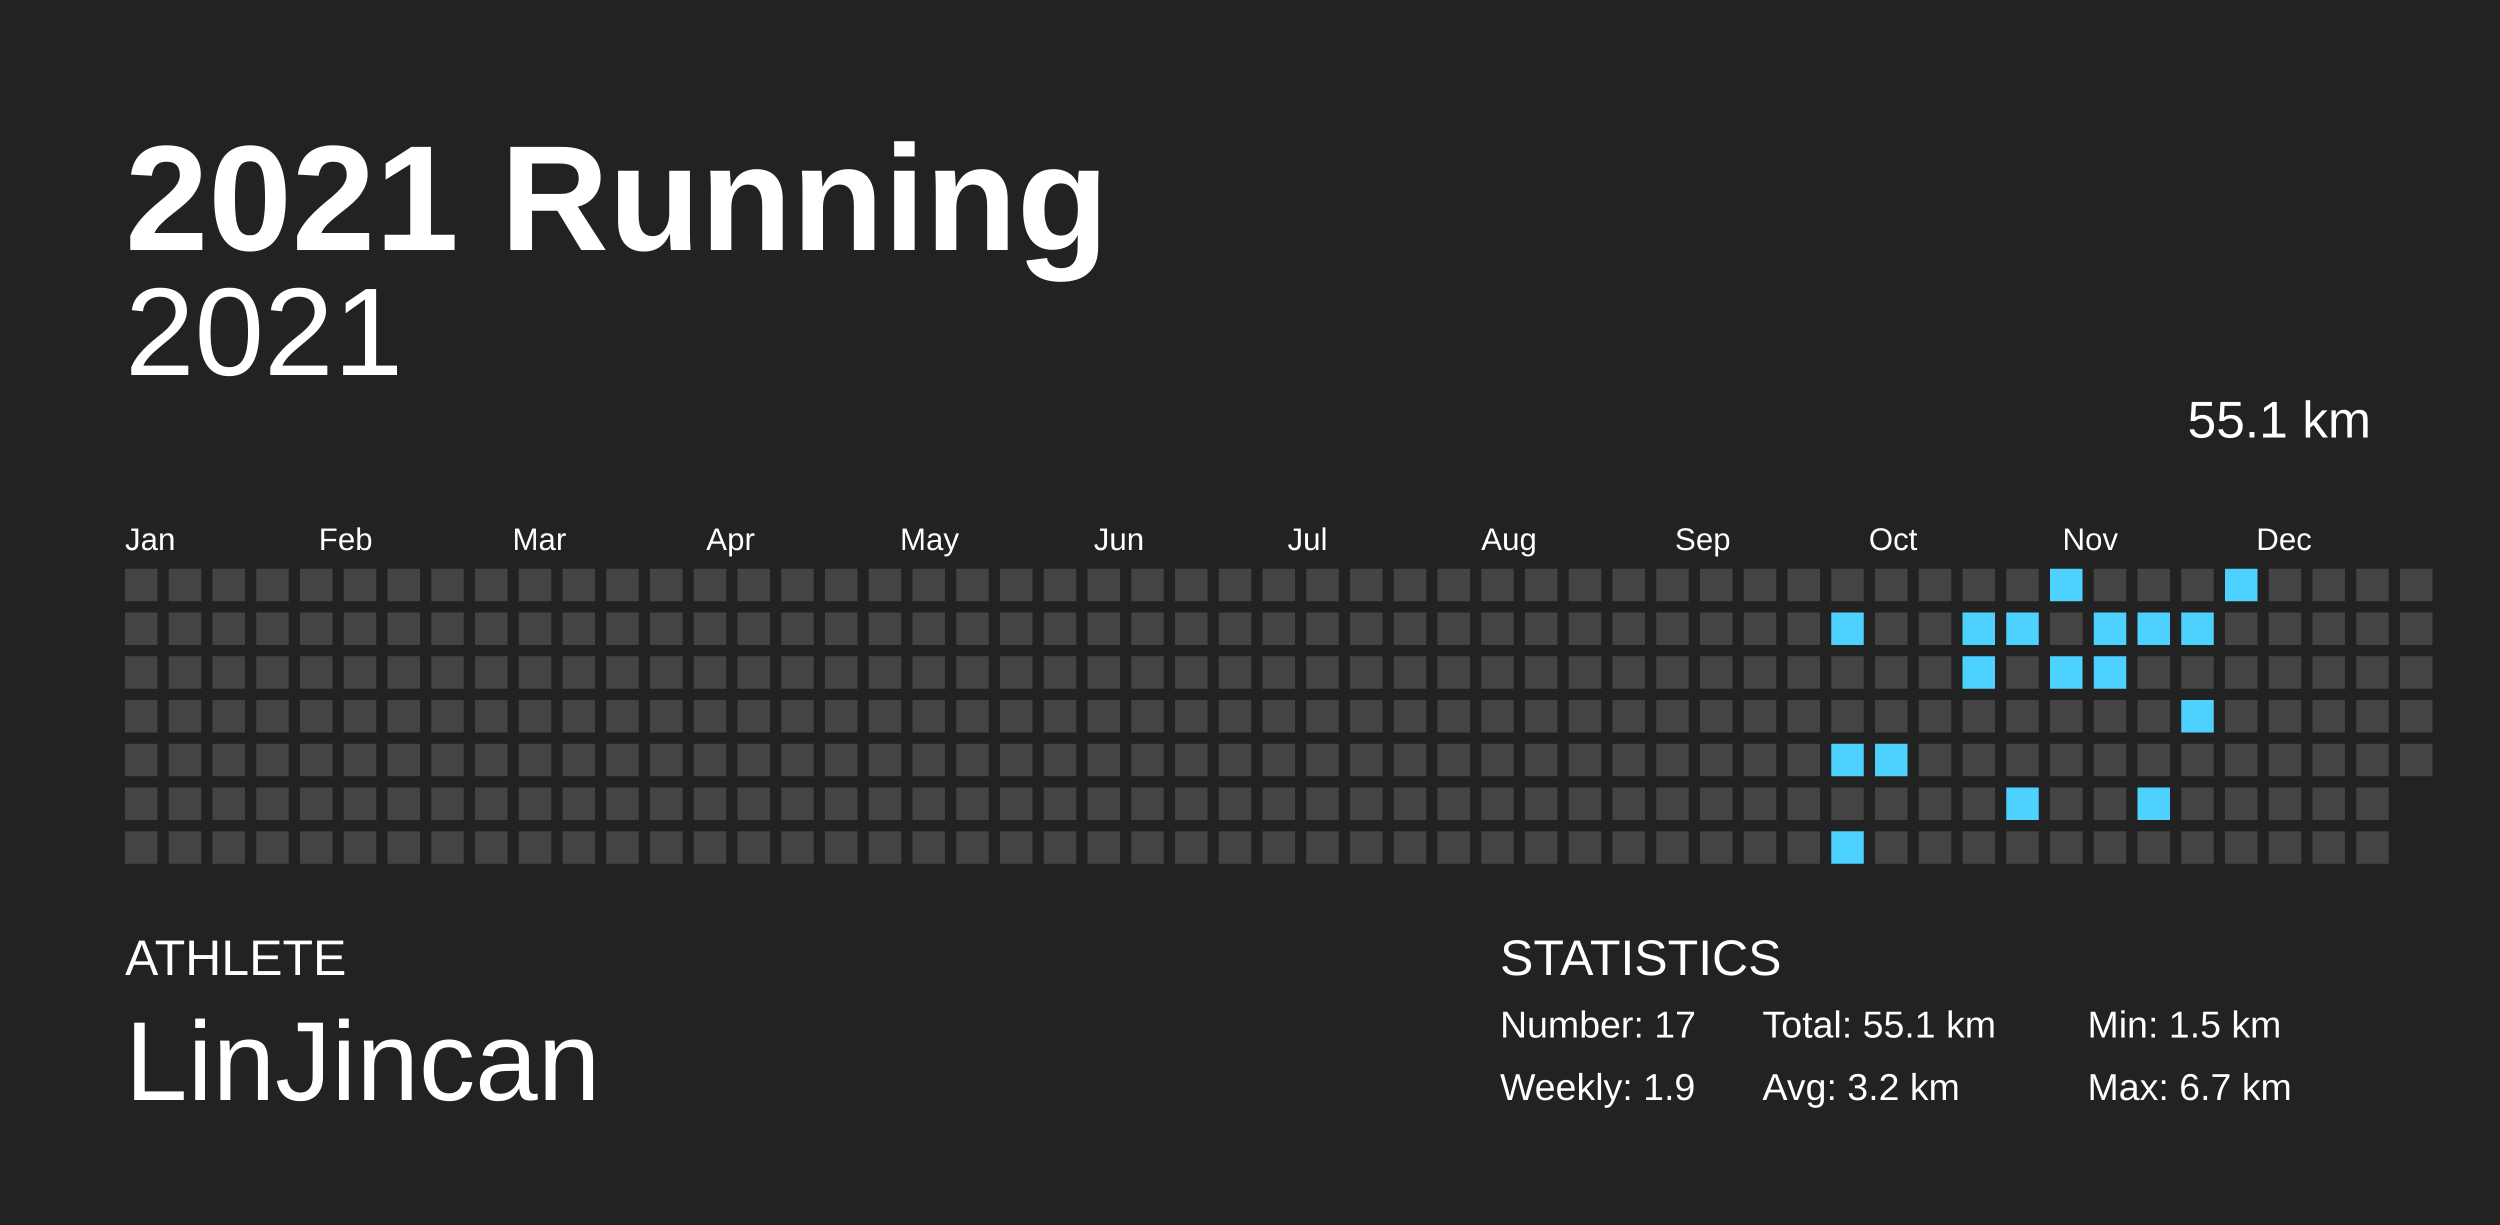
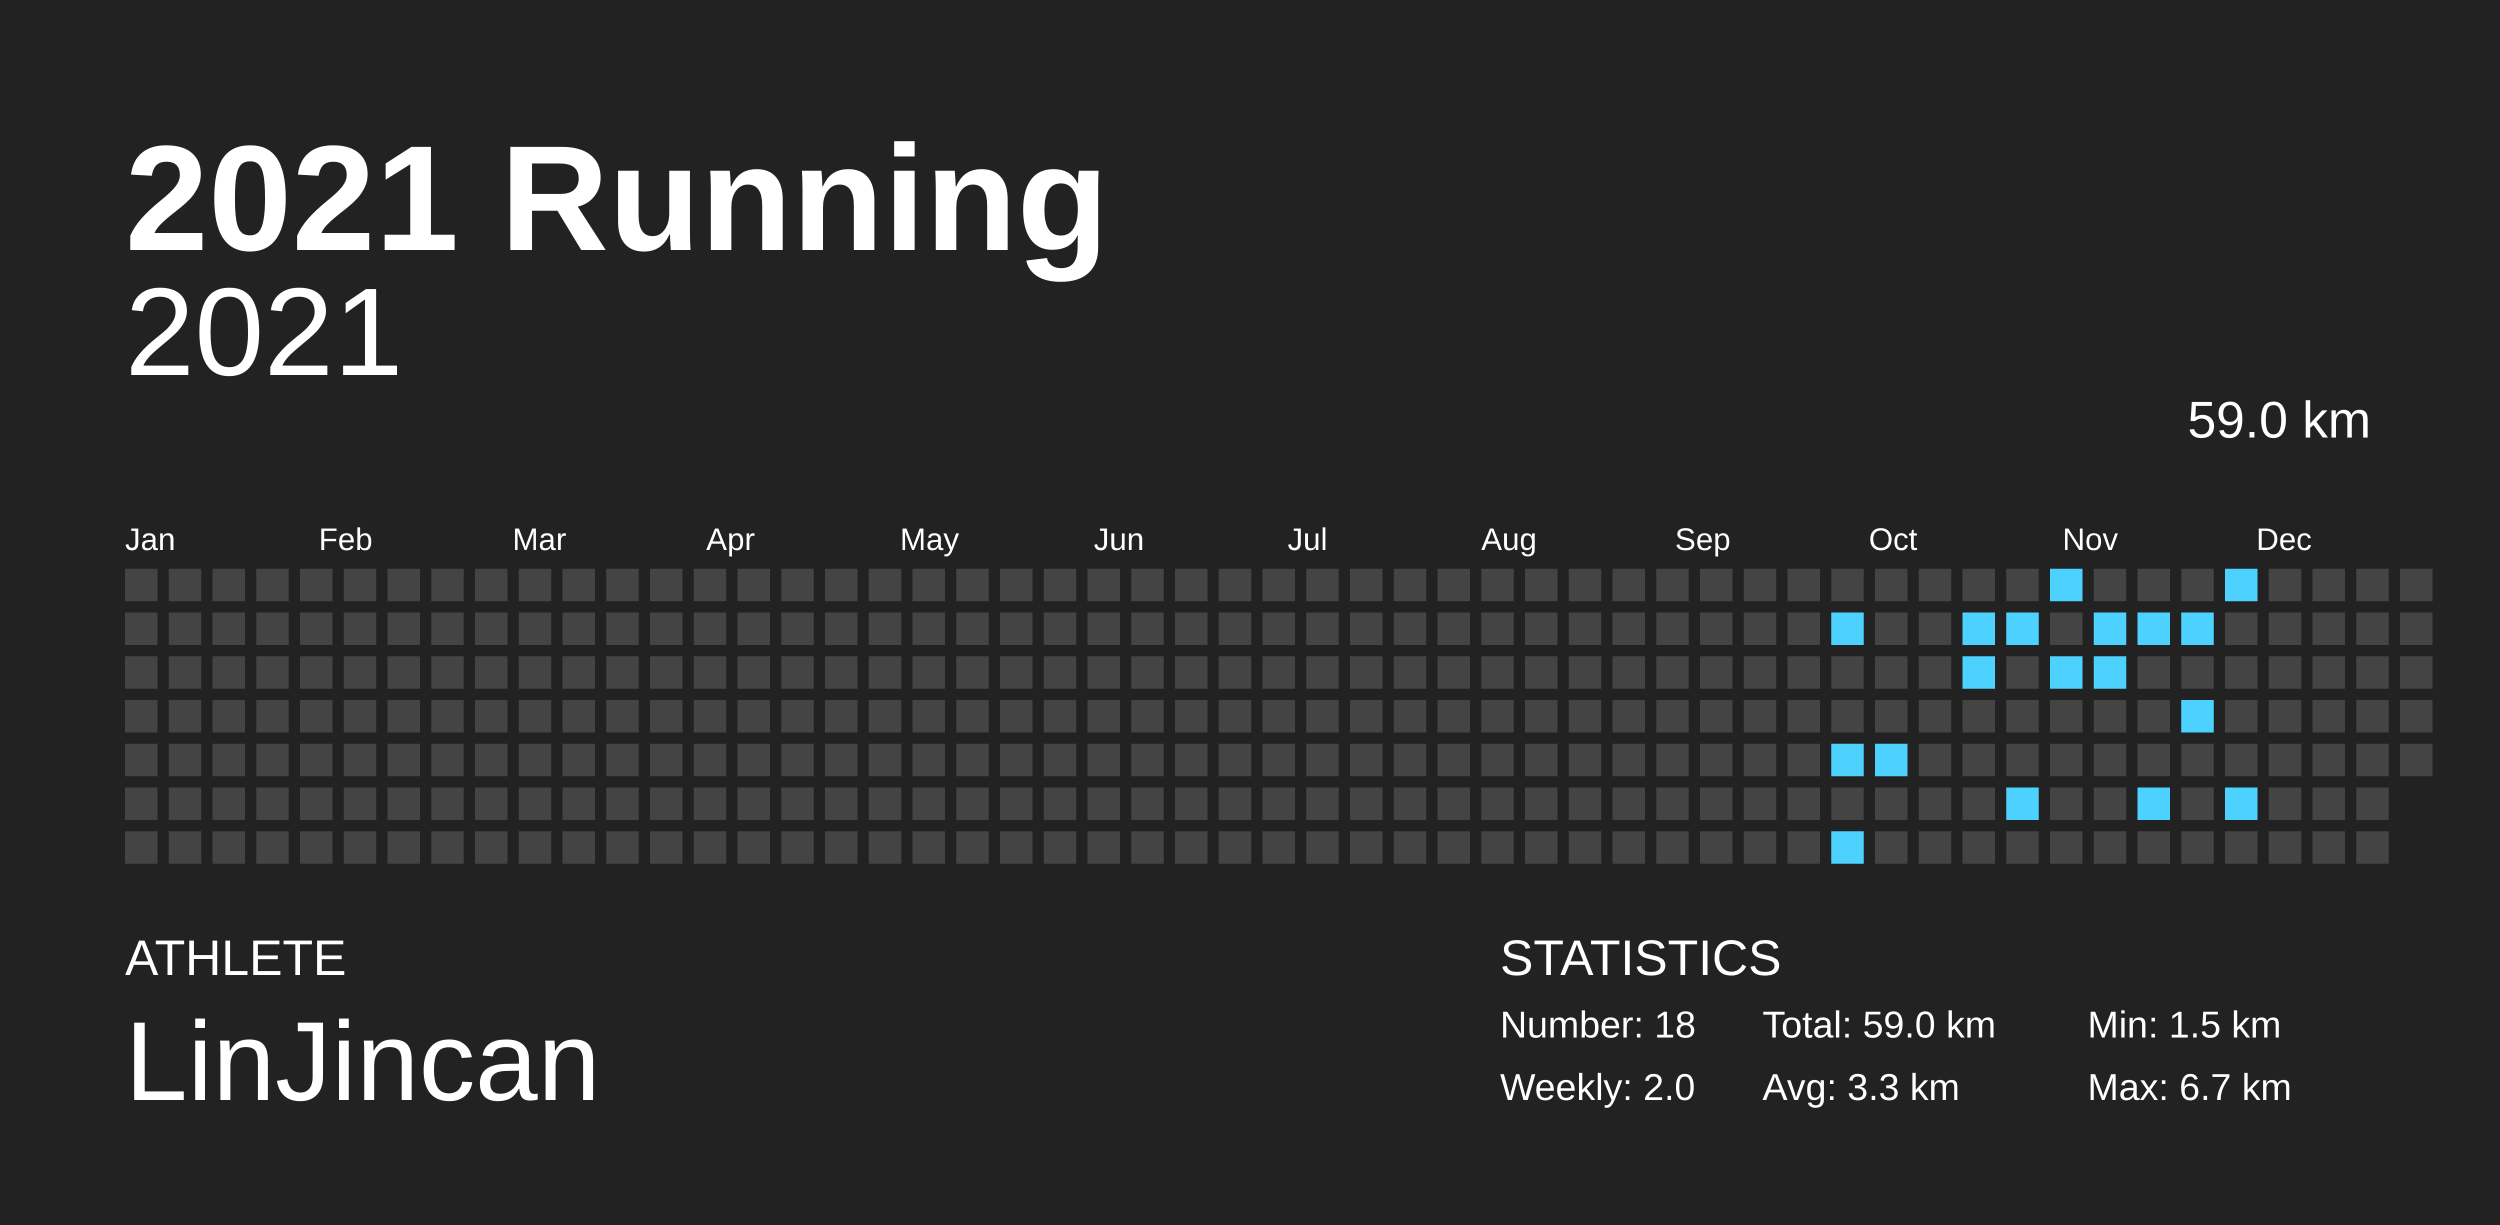
<svg xmlns="http://www.w3.org/2000/svg" baseProfile="full" height="98mm" version="1.1" viewBox="0,0,200,98" width="200mm">
  <defs />
  <rect fill="#222222" height="98" width="200" x="0" y="0" />
  <text fill="#FFFFFF" style="font-size:12px; font-family:Arial; font-weight:bold;" x="10" y="20">2021 Running</text>
  <text fill="#FFFFFF" style="font-size:4px; font-family:Arial" x="10" y="78">ATHLETE</text>
  <text fill="#FFFFFF" style="font-size:9px; font-family:Arial" x="10" y="88">LinJincan</text>
  <text fill="#FFFFFF" style="font-size:4px; font-family:Arial" x="120" y="78">STATISTICS</text>
-   <text fill="#FFFFFF" style="font-size:3px; font-family:Arial" x="120" y="83">Number: 17</text>
-   <text fill="#FFFFFF" style="font-size:3px; font-family:Arial" x="120" y="88">Weekly: 1.9</text>
-   <text fill="#FFFFFF" style="font-size:3px; font-family:Arial" x="141" y="83">Total: 55.1 km</text>
-   <text fill="#FFFFFF" style="font-size:3px; font-family:Arial" x="141" y="88">Avg: 3.2 km</text>
+   <text fill="#FFFFFF" style="font-size:3px; font-family:Arial" x="120" y="83">Number: 18</text>
+   <text fill="#FFFFFF" style="font-size:3px; font-family:Arial" x="120" y="88">Weekly: 2.0</text>
+   <text fill="#FFFFFF" style="font-size:3px; font-family:Arial" x="141" y="83">Total: 59.0 km</text>
+   <text fill="#FFFFFF" style="font-size:3px; font-family:Arial" x="141" y="88">Avg: 3.3 km</text>
  <text fill="#FFFFFF" style="font-size:3px; font-family:Arial" x="167" y="83">Min: 1.5 km</text>
  <text fill="#FFFFFF" style="font-size:3px; font-family:Arial" x="167" y="88">Max: 6.7 km</text>
  <text alignment-baseline="hanging" fill="#FFFFFF" style="font-size:10.0px; font-family:Arial;" x="10" y="30">2021</text>
-   <text alignment-baseline="hanging" fill="#FFFFFF" style="font-size:4.125px; font-family:Arial;" x="175" y="35">55.1 km</text>
+   <text alignment-baseline="hanging" fill="#FFFFFF" style="font-size:4.125px; font-family:Arial;" x="175" y="35">59.0 km</text>
  <text fill="#FFFFFF" style="font-size:2.5px; font-family:Arial" x="10.0" y="44">Jan</text>
  <text fill="#FFFFFF" style="font-size:2.5px; font-family:Arial" x="25.5" y="44">Feb</text>
  <text fill="#FFFFFF" style="font-size:2.5px; font-family:Arial" x="41.0" y="44">Mar</text>
  <text fill="#FFFFFF" style="font-size:2.5px; font-family:Arial" x="56.5" y="44">Apr</text>
  <text fill="#FFFFFF" style="font-size:2.5px; font-family:Arial" x="72.0" y="44">May</text>
  <text fill="#FFFFFF" style="font-size:2.5px; font-family:Arial" x="87.5" y="44">Jun</text>
  <text fill="#FFFFFF" style="font-size:2.5px; font-family:Arial" x="103.0" y="44">Jul</text>
  <text fill="#FFFFFF" style="font-size:2.5px; font-family:Arial" x="118.5" y="44">Aug</text>
  <text fill="#FFFFFF" style="font-size:2.5px; font-family:Arial" x="134.0" y="44">Sep</text>
  <text fill="#FFFFFF" style="font-size:2.5px; font-family:Arial" x="149.5" y="44">Oct</text>
  <text fill="#FFFFFF" style="font-size:2.5px; font-family:Arial" x="165.0" y="44">Nov</text>
  <text fill="#FFFFFF" style="font-size:2.5px; font-family:Arial" x="180.5" y="44">Dec</text>
  <rect fill="#444444" height="2.6" width="2.6" x="10.0" y="45.5" />
  <rect fill="#444444" height="2.6" width="2.6" x="10.0" y="49.0" />
  <rect fill="#444444" height="2.6" width="2.6" x="10.0" y="52.5" />
  <rect fill="#444444" height="2.6" width="2.6" x="10.0" y="56.0" />
  <rect fill="#444444" height="2.6" width="2.6" x="10.0" y="59.5" />
  <rect fill="#444444" height="2.6" width="2.6" x="10.0" y="63.0" />
  <rect fill="#444444" height="2.6" width="2.6" x="10.0" y="66.5" />
  <rect fill="#444444" height="2.6" width="2.6" x="13.5" y="45.5" />
  <rect fill="#444444" height="2.6" width="2.6" x="13.5" y="49.0" />
  <rect fill="#444444" height="2.6" width="2.6" x="13.5" y="52.5" />
  <rect fill="#444444" height="2.6" width="2.6" x="13.5" y="56.0" />
  <rect fill="#444444" height="2.6" width="2.6" x="13.5" y="59.5" />
  <rect fill="#444444" height="2.6" width="2.6" x="13.5" y="63.0" />
  <rect fill="#444444" height="2.6" width="2.6" x="13.5" y="66.5" />
  <rect fill="#444444" height="2.6" width="2.6" x="17.0" y="45.5" />
  <rect fill="#444444" height="2.6" width="2.6" x="17.0" y="49.0" />
  <rect fill="#444444" height="2.6" width="2.6" x="17.0" y="52.5" />
  <rect fill="#444444" height="2.6" width="2.6" x="17.0" y="56.0" />
  <rect fill="#444444" height="2.6" width="2.6" x="17.0" y="59.5" />
  <rect fill="#444444" height="2.6" width="2.6" x="17.0" y="63.0" />
  <rect fill="#444444" height="2.6" width="2.6" x="17.0" y="66.5" />
  <rect fill="#444444" height="2.6" width="2.6" x="20.5" y="45.5" />
  <rect fill="#444444" height="2.6" width="2.6" x="20.5" y="49.0" />
  <rect fill="#444444" height="2.6" width="2.6" x="20.5" y="52.5" />
  <rect fill="#444444" height="2.6" width="2.6" x="20.5" y="56.0" />
  <rect fill="#444444" height="2.6" width="2.6" x="20.5" y="59.5" />
  <rect fill="#444444" height="2.6" width="2.6" x="20.5" y="63.0" />
  <rect fill="#444444" height="2.6" width="2.6" x="20.5" y="66.5" />
  <rect fill="#444444" height="2.6" width="2.6" x="24.0" y="45.5" />
  <rect fill="#444444" height="2.6" width="2.6" x="24.0" y="49.0" />
  <rect fill="#444444" height="2.6" width="2.6" x="24.0" y="52.5" />
  <rect fill="#444444" height="2.6" width="2.6" x="24.0" y="56.0" />
  <rect fill="#444444" height="2.6" width="2.6" x="24.0" y="59.5" />
  <rect fill="#444444" height="2.6" width="2.6" x="24.0" y="63.0" />
  <rect fill="#444444" height="2.6" width="2.6" x="24.0" y="66.5" />
  <rect fill="#444444" height="2.6" width="2.6" x="27.5" y="45.5" />
  <rect fill="#444444" height="2.6" width="2.6" x="27.5" y="49.0" />
  <rect fill="#444444" height="2.6" width="2.6" x="27.5" y="52.5" />
  <rect fill="#444444" height="2.6" width="2.6" x="27.5" y="56.0" />
  <rect fill="#444444" height="2.6" width="2.6" x="27.5" y="59.5" />
  <rect fill="#444444" height="2.6" width="2.6" x="27.5" y="63.0" />
  <rect fill="#444444" height="2.6" width="2.6" x="27.5" y="66.5" />
  <rect fill="#444444" height="2.6" width="2.6" x="31.0" y="45.5" />
  <rect fill="#444444" height="2.6" width="2.6" x="31.0" y="49.0" />
  <rect fill="#444444" height="2.6" width="2.6" x="31.0" y="52.5" />
  <rect fill="#444444" height="2.6" width="2.6" x="31.0" y="56.0" />
  <rect fill="#444444" height="2.6" width="2.6" x="31.0" y="59.5" />
  <rect fill="#444444" height="2.6" width="2.6" x="31.0" y="63.0" />
  <rect fill="#444444" height="2.6" width="2.6" x="31.0" y="66.5" />
  <rect fill="#444444" height="2.6" width="2.6" x="34.5" y="45.5" />
  <rect fill="#444444" height="2.6" width="2.6" x="34.5" y="49.0" />
  <rect fill="#444444" height="2.6" width="2.6" x="34.5" y="52.5" />
  <rect fill="#444444" height="2.6" width="2.6" x="34.5" y="56.0" />
  <rect fill="#444444" height="2.6" width="2.6" x="34.5" y="59.5" />
  <rect fill="#444444" height="2.6" width="2.6" x="34.5" y="63.0" />
  <rect fill="#444444" height="2.6" width="2.6" x="34.5" y="66.5" />
  <rect fill="#444444" height="2.6" width="2.6" x="38.0" y="45.5" />
  <rect fill="#444444" height="2.6" width="2.6" x="38.0" y="49.0" />
  <rect fill="#444444" height="2.6" width="2.6" x="38.0" y="52.5" />
  <rect fill="#444444" height="2.6" width="2.6" x="38.0" y="56.0" />
  <rect fill="#444444" height="2.6" width="2.6" x="38.0" y="59.5" />
  <rect fill="#444444" height="2.6" width="2.6" x="38.0" y="63.0" />
  <rect fill="#444444" height="2.6" width="2.6" x="38.0" y="66.5" />
  <rect fill="#444444" height="2.6" width="2.6" x="41.5" y="45.5" />
  <rect fill="#444444" height="2.6" width="2.6" x="41.5" y="49.0" />
  <rect fill="#444444" height="2.6" width="2.6" x="41.5" y="52.5" />
  <rect fill="#444444" height="2.6" width="2.6" x="41.5" y="56.0" />
  <rect fill="#444444" height="2.6" width="2.6" x="41.5" y="59.5" />
  <rect fill="#444444" height="2.6" width="2.6" x="41.5" y="63.0" />
  <rect fill="#444444" height="2.6" width="2.6" x="41.5" y="66.5" />
  <rect fill="#444444" height="2.6" width="2.6" x="45.0" y="45.5" />
  <rect fill="#444444" height="2.6" width="2.6" x="45.0" y="49.0" />
  <rect fill="#444444" height="2.6" width="2.6" x="45.0" y="52.5" />
  <rect fill="#444444" height="2.6" width="2.6" x="45.0" y="56.0" />
  <rect fill="#444444" height="2.6" width="2.6" x="45.0" y="59.5" />
  <rect fill="#444444" height="2.6" width="2.6" x="45.0" y="63.0" />
  <rect fill="#444444" height="2.6" width="2.6" x="45.0" y="66.5" />
  <rect fill="#444444" height="2.6" width="2.6" x="48.5" y="45.5" />
  <rect fill="#444444" height="2.6" width="2.6" x="48.5" y="49.0" />
  <rect fill="#444444" height="2.6" width="2.6" x="48.5" y="52.5" />
  <rect fill="#444444" height="2.6" width="2.6" x="48.5" y="56.0" />
  <rect fill="#444444" height="2.6" width="2.6" x="48.5" y="59.5" />
  <rect fill="#444444" height="2.6" width="2.6" x="48.5" y="63.0" />
  <rect fill="#444444" height="2.6" width="2.6" x="48.5" y="66.5" />
  <rect fill="#444444" height="2.6" width="2.6" x="52.0" y="45.5" />
  <rect fill="#444444" height="2.6" width="2.6" x="52.0" y="49.0" />
  <rect fill="#444444" height="2.6" width="2.6" x="52.0" y="52.5" />
  <rect fill="#444444" height="2.6" width="2.6" x="52.0" y="56.0" />
  <rect fill="#444444" height="2.6" width="2.6" x="52.0" y="59.5" />
  <rect fill="#444444" height="2.6" width="2.6" x="52.0" y="63.0" />
  <rect fill="#444444" height="2.6" width="2.6" x="52.0" y="66.5" />
  <rect fill="#444444" height="2.6" width="2.6" x="55.5" y="45.5" />
  <rect fill="#444444" height="2.6" width="2.6" x="55.5" y="49.0" />
  <rect fill="#444444" height="2.6" width="2.6" x="55.5" y="52.5" />
  <rect fill="#444444" height="2.6" width="2.6" x="55.5" y="56.0" />
  <rect fill="#444444" height="2.6" width="2.6" x="55.5" y="59.5" />
  <rect fill="#444444" height="2.6" width="2.6" x="55.5" y="63.0" />
  <rect fill="#444444" height="2.6" width="2.6" x="55.5" y="66.5" />
  <rect fill="#444444" height="2.6" width="2.6" x="59.0" y="45.5" />
  <rect fill="#444444" height="2.6" width="2.6" x="59.0" y="49.0" />
  <rect fill="#444444" height="2.6" width="2.6" x="59.0" y="52.5" />
  <rect fill="#444444" height="2.6" width="2.6" x="59.0" y="56.0" />
  <rect fill="#444444" height="2.6" width="2.6" x="59.0" y="59.5" />
  <rect fill="#444444" height="2.6" width="2.6" x="59.0" y="63.0" />
  <rect fill="#444444" height="2.6" width="2.6" x="59.0" y="66.5" />
  <rect fill="#444444" height="2.6" width="2.6" x="62.5" y="45.5" />
  <rect fill="#444444" height="2.6" width="2.6" x="62.5" y="49.0" />
  <rect fill="#444444" height="2.6" width="2.6" x="62.5" y="52.5" />
  <rect fill="#444444" height="2.6" width="2.6" x="62.5" y="56.0" />
  <rect fill="#444444" height="2.6" width="2.6" x="62.5" y="59.5" />
  <rect fill="#444444" height="2.6" width="2.6" x="62.5" y="63.0" />
  <rect fill="#444444" height="2.6" width="2.6" x="62.5" y="66.5" />
  <rect fill="#444444" height="2.6" width="2.6" x="66.0" y="45.5" />
  <rect fill="#444444" height="2.6" width="2.6" x="66.0" y="49.0" />
  <rect fill="#444444" height="2.6" width="2.6" x="66.0" y="52.5" />
  <rect fill="#444444" height="2.6" width="2.6" x="66.0" y="56.0" />
  <rect fill="#444444" height="2.6" width="2.6" x="66.0" y="59.5" />
  <rect fill="#444444" height="2.6" width="2.6" x="66.0" y="63.0" />
  <rect fill="#444444" height="2.6" width="2.6" x="66.0" y="66.5" />
  <rect fill="#444444" height="2.6" width="2.6" x="69.5" y="45.5" />
  <rect fill="#444444" height="2.6" width="2.6" x="69.5" y="49.0" />
  <rect fill="#444444" height="2.6" width="2.6" x="69.5" y="52.5" />
  <rect fill="#444444" height="2.6" width="2.6" x="69.5" y="56.0" />
  <rect fill="#444444" height="2.6" width="2.6" x="69.5" y="59.5" />
  <rect fill="#444444" height="2.6" width="2.6" x="69.5" y="63.0" />
  <rect fill="#444444" height="2.6" width="2.6" x="69.5" y="66.5" />
  <rect fill="#444444" height="2.6" width="2.6" x="73.0" y="45.5" />
  <rect fill="#444444" height="2.6" width="2.6" x="73.0" y="49.0" />
  <rect fill="#444444" height="2.6" width="2.6" x="73.0" y="52.5" />
  <rect fill="#444444" height="2.6" width="2.6" x="73.0" y="56.0" />
  <rect fill="#444444" height="2.6" width="2.6" x="73.0" y="59.5" />
  <rect fill="#444444" height="2.6" width="2.6" x="73.0" y="63.0" />
  <rect fill="#444444" height="2.6" width="2.6" x="73.0" y="66.5" />
  <rect fill="#444444" height="2.6" width="2.6" x="76.5" y="45.5" />
  <rect fill="#444444" height="2.6" width="2.6" x="76.5" y="49.0" />
  <rect fill="#444444" height="2.6" width="2.6" x="76.5" y="52.5" />
  <rect fill="#444444" height="2.6" width="2.6" x="76.5" y="56.0" />
  <rect fill="#444444" height="2.6" width="2.6" x="76.5" y="59.5" />
  <rect fill="#444444" height="2.6" width="2.6" x="76.5" y="63.0" />
  <rect fill="#444444" height="2.6" width="2.6" x="76.5" y="66.5" />
  <rect fill="#444444" height="2.6" width="2.6" x="80.0" y="45.5" />
  <rect fill="#444444" height="2.6" width="2.6" x="80.0" y="49.0" />
  <rect fill="#444444" height="2.6" width="2.6" x="80.0" y="52.5" />
  <rect fill="#444444" height="2.6" width="2.6" x="80.0" y="56.0" />
  <rect fill="#444444" height="2.6" width="2.6" x="80.0" y="59.5" />
  <rect fill="#444444" height="2.6" width="2.6" x="80.0" y="63.0" />
  <rect fill="#444444" height="2.6" width="2.6" x="80.0" y="66.5" />
  <rect fill="#444444" height="2.6" width="2.6" x="83.5" y="45.5" />
  <rect fill="#444444" height="2.6" width="2.6" x="83.5" y="49.0" />
  <rect fill="#444444" height="2.6" width="2.6" x="83.5" y="52.5" />
  <rect fill="#444444" height="2.6" width="2.6" x="83.5" y="56.0" />
  <rect fill="#444444" height="2.6" width="2.6" x="83.5" y="59.5" />
  <rect fill="#444444" height="2.6" width="2.6" x="83.5" y="63.0" />
  <rect fill="#444444" height="2.6" width="2.6" x="83.5" y="66.5" />
  <rect fill="#444444" height="2.6" width="2.6" x="87.0" y="45.5" />
  <rect fill="#444444" height="2.6" width="2.6" x="87.0" y="49.0" />
  <rect fill="#444444" height="2.6" width="2.6" x="87.0" y="52.5" />
  <rect fill="#444444" height="2.6" width="2.6" x="87.0" y="56.0" />
  <rect fill="#444444" height="2.6" width="2.6" x="87.0" y="59.5" />
  <rect fill="#444444" height="2.6" width="2.6" x="87.0" y="63.0" />
  <rect fill="#444444" height="2.6" width="2.6" x="87.0" y="66.5" />
  <rect fill="#444444" height="2.6" width="2.6" x="90.5" y="45.5" />
  <rect fill="#444444" height="2.6" width="2.6" x="90.5" y="49.0" />
  <rect fill="#444444" height="2.6" width="2.6" x="90.5" y="52.5" />
  <rect fill="#444444" height="2.6" width="2.6" x="90.5" y="56.0" />
  <rect fill="#444444" height="2.6" width="2.6" x="90.5" y="59.5" />
  <rect fill="#444444" height="2.6" width="2.6" x="90.5" y="63.0" />
  <rect fill="#444444" height="2.6" width="2.6" x="90.5" y="66.5" />
  <rect fill="#444444" height="2.6" width="2.6" x="94.0" y="45.5" />
  <rect fill="#444444" height="2.6" width="2.6" x="94.0" y="49.0" />
  <rect fill="#444444" height="2.6" width="2.6" x="94.0" y="52.5" />
  <rect fill="#444444" height="2.6" width="2.6" x="94.0" y="56.0" />
  <rect fill="#444444" height="2.6" width="2.6" x="94.0" y="59.5" />
  <rect fill="#444444" height="2.6" width="2.6" x="94.0" y="63.0" />
  <rect fill="#444444" height="2.6" width="2.6" x="94.0" y="66.5" />
  <rect fill="#444444" height="2.6" width="2.6" x="97.5" y="45.5" />
  <rect fill="#444444" height="2.6" width="2.6" x="97.5" y="49.0" />
  <rect fill="#444444" height="2.6" width="2.6" x="97.5" y="52.5" />
  <rect fill="#444444" height="2.6" width="2.6" x="97.5" y="56.0" />
  <rect fill="#444444" height="2.6" width="2.6" x="97.5" y="59.5" />
  <rect fill="#444444" height="2.6" width="2.6" x="97.5" y="63.0" />
  <rect fill="#444444" height="2.6" width="2.6" x="97.5" y="66.5" />
  <rect fill="#444444" height="2.6" width="2.6" x="101.0" y="45.5" />
  <rect fill="#444444" height="2.6" width="2.6" x="101.0" y="49.0" />
  <rect fill="#444444" height="2.6" width="2.6" x="101.0" y="52.5" />
  <rect fill="#444444" height="2.6" width="2.6" x="101.0" y="56.0" />
  <rect fill="#444444" height="2.6" width="2.6" x="101.0" y="59.5" />
  <rect fill="#444444" height="2.6" width="2.6" x="101.0" y="63.0" />
  <rect fill="#444444" height="2.6" width="2.6" x="101.0" y="66.5" />
  <rect fill="#444444" height="2.6" width="2.6" x="104.5" y="45.5" />
  <rect fill="#444444" height="2.6" width="2.6" x="104.5" y="49.0" />
  <rect fill="#444444" height="2.6" width="2.6" x="104.5" y="52.5" />
  <rect fill="#444444" height="2.6" width="2.6" x="104.5" y="56.0" />
  <rect fill="#444444" height="2.6" width="2.6" x="104.5" y="59.5" />
  <rect fill="#444444" height="2.6" width="2.6" x="104.5" y="63.0" />
  <rect fill="#444444" height="2.6" width="2.6" x="104.5" y="66.5" />
  <rect fill="#444444" height="2.6" width="2.6" x="108.0" y="45.5" />
  <rect fill="#444444" height="2.6" width="2.6" x="108.0" y="49.0" />
  <rect fill="#444444" height="2.6" width="2.6" x="108.0" y="52.5" />
  <rect fill="#444444" height="2.6" width="2.6" x="108.0" y="56.0" />
  <rect fill="#444444" height="2.6" width="2.6" x="108.0" y="59.5" />
  <rect fill="#444444" height="2.6" width="2.6" x="108.0" y="63.0" />
  <rect fill="#444444" height="2.6" width="2.6" x="108.0" y="66.5" />
  <rect fill="#444444" height="2.6" width="2.6" x="111.5" y="45.5" />
  <rect fill="#444444" height="2.6" width="2.6" x="111.5" y="49.0" />
  <rect fill="#444444" height="2.6" width="2.6" x="111.5" y="52.5" />
  <rect fill="#444444" height="2.6" width="2.6" x="111.5" y="56.0" />
  <rect fill="#444444" height="2.6" width="2.6" x="111.5" y="59.5" />
  <rect fill="#444444" height="2.6" width="2.6" x="111.5" y="63.0" />
  <rect fill="#444444" height="2.6" width="2.6" x="111.5" y="66.5" />
  <rect fill="#444444" height="2.6" width="2.6" x="115.0" y="45.5" />
  <rect fill="#444444" height="2.6" width="2.6" x="115.0" y="49.0" />
  <rect fill="#444444" height="2.6" width="2.6" x="115.0" y="52.5" />
  <rect fill="#444444" height="2.6" width="2.6" x="115.0" y="56.0" />
  <rect fill="#444444" height="2.6" width="2.6" x="115.0" y="59.5" />
  <rect fill="#444444" height="2.6" width="2.6" x="115.0" y="63.0" />
  <rect fill="#444444" height="2.6" width="2.6" x="115.0" y="66.5" />
  <rect fill="#444444" height="2.6" width="2.6" x="118.5" y="45.5" />
  <rect fill="#444444" height="2.6" width="2.6" x="118.5" y="49.0" />
  <rect fill="#444444" height="2.6" width="2.6" x="118.5" y="52.5" />
  <rect fill="#444444" height="2.6" width="2.6" x="118.5" y="56.0" />
  <rect fill="#444444" height="2.6" width="2.6" x="118.5" y="59.5" />
  <rect fill="#444444" height="2.6" width="2.6" x="118.5" y="63.0" />
  <rect fill="#444444" height="2.6" width="2.6" x="118.5" y="66.5" />
  <rect fill="#444444" height="2.6" width="2.6" x="122.0" y="45.5" />
  <rect fill="#444444" height="2.6" width="2.6" x="122.0" y="49.0" />
  <rect fill="#444444" height="2.6" width="2.6" x="122.0" y="52.5" />
  <rect fill="#444444" height="2.6" width="2.6" x="122.0" y="56.0" />
  <rect fill="#444444" height="2.6" width="2.6" x="122.0" y="59.5" />
  <rect fill="#444444" height="2.6" width="2.6" x="122.0" y="63.0" />
  <rect fill="#444444" height="2.6" width="2.6" x="122.0" y="66.5" />
  <rect fill="#444444" height="2.6" width="2.6" x="125.5" y="45.5" />
  <rect fill="#444444" height="2.6" width="2.6" x="125.5" y="49.0" />
  <rect fill="#444444" height="2.6" width="2.6" x="125.5" y="52.5" />
  <rect fill="#444444" height="2.6" width="2.6" x="125.5" y="56.0" />
  <rect fill="#444444" height="2.6" width="2.6" x="125.5" y="59.5" />
  <rect fill="#444444" height="2.6" width="2.6" x="125.5" y="63.0" />
  <rect fill="#444444" height="2.6" width="2.6" x="125.5" y="66.5" />
  <rect fill="#444444" height="2.6" width="2.6" x="129.0" y="45.5" />
  <rect fill="#444444" height="2.6" width="2.6" x="129.0" y="49.0" />
  <rect fill="#444444" height="2.6" width="2.6" x="129.0" y="52.5" />
  <rect fill="#444444" height="2.6" width="2.6" x="129.0" y="56.0" />
  <rect fill="#444444" height="2.6" width="2.6" x="129.0" y="59.5" />
  <rect fill="#444444" height="2.6" width="2.6" x="129.0" y="63.0" />
  <rect fill="#444444" height="2.6" width="2.6" x="129.0" y="66.5" />
  <rect fill="#444444" height="2.6" width="2.6" x="132.5" y="45.5" />
  <rect fill="#444444" height="2.6" width="2.6" x="132.5" y="49.0" />
  <rect fill="#444444" height="2.6" width="2.6" x="132.5" y="52.5" />
  <rect fill="#444444" height="2.6" width="2.6" x="132.5" y="56.0" />
  <rect fill="#444444" height="2.6" width="2.6" x="132.5" y="59.5" />
  <rect fill="#444444" height="2.6" width="2.6" x="132.5" y="63.0" />
  <rect fill="#444444" height="2.6" width="2.6" x="132.5" y="66.5" />
  <rect fill="#444444" height="2.6" width="2.6" x="136.0" y="45.5" />
  <rect fill="#444444" height="2.6" width="2.6" x="136.0" y="49.0" />
  <rect fill="#444444" height="2.6" width="2.6" x="136.0" y="52.5" />
  <rect fill="#444444" height="2.6" width="2.6" x="136.0" y="56.0" />
  <rect fill="#444444" height="2.6" width="2.6" x="136.0" y="59.5" />
  <rect fill="#444444" height="2.6" width="2.6" x="136.0" y="63.0" />
  <rect fill="#444444" height="2.6" width="2.6" x="136.0" y="66.5" />
  <rect fill="#444444" height="2.6" width="2.6" x="139.5" y="45.5" />
  <rect fill="#444444" height="2.6" width="2.6" x="139.5" y="49.0" />
  <rect fill="#444444" height="2.6" width="2.6" x="139.5" y="52.5" />
  <rect fill="#444444" height="2.6" width="2.6" x="139.5" y="56.0" />
  <rect fill="#444444" height="2.6" width="2.6" x="139.5" y="59.5" />
  <rect fill="#444444" height="2.6" width="2.6" x="139.5" y="63.0" />
  <rect fill="#444444" height="2.6" width="2.6" x="139.5" y="66.5" />
  <rect fill="#444444" height="2.6" width="2.6" x="143.0" y="45.5" />
  <rect fill="#444444" height="2.6" width="2.6" x="143.0" y="49.0" />
  <rect fill="#444444" height="2.6" width="2.6" x="143.0" y="52.5" />
  <rect fill="#444444" height="2.6" width="2.6" x="143.0" y="56.0" />
  <rect fill="#444444" height="2.6" width="2.6" x="143.0" y="59.5" />
  <rect fill="#444444" height="2.6" width="2.6" x="143.0" y="63.0" />
  <rect fill="#444444" height="2.6" width="2.6" x="143.0" y="66.5" />
  <rect fill="#444444" height="2.6" width="2.6" x="146.5" y="45.5" />
  <rect fill="#4dd2ff" height="2.6" width="2.6" x="146.5" y="49.0" />
  <rect fill="#444444" height="2.6" width="2.6" x="146.5" y="52.5" />
  <rect fill="#444444" height="2.6" width="2.6" x="146.5" y="56.0" />
  <rect fill="#4dd2ff" height="2.6" width="2.6" x="146.5" y="59.5" />
  <rect fill="#444444" height="2.6" width="2.6" x="146.5" y="63.0" />
  <rect fill="#4dd2ff" height="2.6" width="2.6" x="146.5" y="66.5" />
  <rect fill="#444444" height="2.6" width="2.6" x="150.0" y="45.5" />
  <rect fill="#444444" height="2.6" width="2.6" x="150.0" y="49.0" />
  <rect fill="#444444" height="2.6" width="2.6" x="150.0" y="52.5" />
  <rect fill="#444444" height="2.6" width="2.6" x="150.0" y="56.0" />
  <rect fill="#4dd2ff" height="2.6" width="2.6" x="150.0" y="59.5" />
  <rect fill="#444444" height="2.6" width="2.6" x="150.0" y="63.0" />
  <rect fill="#444444" height="2.6" width="2.6" x="150.0" y="66.5" />
  <rect fill="#444444" height="2.6" width="2.6" x="153.5" y="45.5" />
  <rect fill="#444444" height="2.6" width="2.6" x="153.5" y="49.0" />
  <rect fill="#444444" height="2.6" width="2.6" x="153.5" y="52.5" />
  <rect fill="#444444" height="2.6" width="2.6" x="153.5" y="56.0" />
  <rect fill="#444444" height="2.6" width="2.6" x="153.5" y="59.5" />
  <rect fill="#444444" height="2.6" width="2.6" x="153.5" y="63.0" />
  <rect fill="#444444" height="2.6" width="2.6" x="153.5" y="66.5" />
  <rect fill="#444444" height="2.6" width="2.6" x="157.0" y="45.5" />
  <rect fill="#4dd2ff" height="2.6" width="2.6" x="157.0" y="49.0" />
  <rect fill="#4dd2ff" height="2.6" width="2.6" x="157.0" y="52.5" />
  <rect fill="#444444" height="2.6" width="2.6" x="157.0" y="56.0" />
  <rect fill="#444444" height="2.6" width="2.6" x="157.0" y="59.5" />
  <rect fill="#444444" height="2.6" width="2.6" x="157.0" y="63.0" />
  <rect fill="#444444" height="2.6" width="2.6" x="157.0" y="66.5" />
  <rect fill="#444444" height="2.6" width="2.6" x="160.5" y="45.5" />
  <rect fill="#4dd2ff" height="2.6" width="2.6" x="160.5" y="49.0" />
  <rect fill="#444444" height="2.6" width="2.6" x="160.5" y="52.5" />
  <rect fill="#444444" height="2.6" width="2.6" x="160.5" y="56.0" />
  <rect fill="#444444" height="2.6" width="2.6" x="160.5" y="59.5" />
  <rect fill="#4dd2ff" height="2.6" width="2.6" x="160.5" y="63.0" />
  <rect fill="#444444" height="2.6" width="2.6" x="160.5" y="66.5" />
  <rect fill="#4dd2ff" height="2.6" width="2.6" x="164.0" y="45.5" />
  <rect fill="#444444" height="2.6" width="2.6" x="164.0" y="49.0" />
  <rect fill="#4dd2ff" height="2.6" width="2.6" x="164.0" y="52.5" />
  <rect fill="#444444" height="2.6" width="2.6" x="164.0" y="56.0" />
  <rect fill="#444444" height="2.6" width="2.6" x="164.0" y="59.5" />
  <rect fill="#444444" height="2.6" width="2.6" x="164.0" y="63.0" />
  <rect fill="#444444" height="2.6" width="2.6" x="164.0" y="66.5" />
  <rect fill="#444444" height="2.6" width="2.6" x="167.5" y="45.5" />
  <rect fill="#4dd2ff" height="2.6" width="2.6" x="167.5" y="49.0" />
  <rect fill="#4dd2ff" height="2.6" width="2.6" x="167.5" y="52.5" />
  <rect fill="#444444" height="2.6" width="2.6" x="167.5" y="56.0" />
  <rect fill="#444444" height="2.6" width="2.6" x="167.5" y="59.5" />
  <rect fill="#444444" height="2.6" width="2.6" x="167.5" y="63.0" />
  <rect fill="#444444" height="2.6" width="2.6" x="167.5" y="66.5" />
  <rect fill="#444444" height="2.6" width="2.6" x="171.0" y="45.5" />
  <rect fill="#4dd2ff" height="2.6" width="2.6" x="171.0" y="49.0" />
  <rect fill="#444444" height="2.6" width="2.6" x="171.0" y="52.5" />
  <rect fill="#444444" height="2.6" width="2.6" x="171.0" y="56.0" />
  <rect fill="#444444" height="2.6" width="2.6" x="171.0" y="59.5" />
  <rect fill="#4dd2ff" height="2.6" width="2.6" x="171.0" y="63.0" />
  <rect fill="#444444" height="2.6" width="2.6" x="171.0" y="66.5" />
  <rect fill="#444444" height="2.6" width="2.6" x="174.5" y="45.5" />
  <rect fill="#4dd2ff" height="2.6" width="2.6" x="174.5" y="49.0" />
  <rect fill="#444444" height="2.6" width="2.6" x="174.5" y="52.5" />
  <rect fill="#4dd2ff" height="2.6" width="2.6" x="174.5" y="56.0" />
  <rect fill="#444444" height="2.6" width="2.6" x="174.5" y="59.5" />
  <rect fill="#444444" height="2.6" width="2.6" x="174.5" y="63.0" />
  <rect fill="#444444" height="2.6" width="2.6" x="174.5" y="66.5" />
  <rect fill="#4dd2ff" height="2.6" width="2.6" x="178.0" y="45.5" />
  <rect fill="#444444" height="2.6" width="2.6" x="178.0" y="49.0" />
  <rect fill="#444444" height="2.6" width="2.6" x="178.0" y="52.5" />
  <rect fill="#444444" height="2.6" width="2.6" x="178.0" y="56.0" />
  <rect fill="#444444" height="2.6" width="2.6" x="178.0" y="59.5" />
-   <rect fill="#444444" height="2.6" width="2.6" x="178.0" y="63.0" />
+   <rect fill="#4dd2ff" height="2.6" width="2.6" x="178.0" y="63.0" />
  <rect fill="#444444" height="2.6" width="2.6" x="178.0" y="66.5" />
  <rect fill="#444444" height="2.6" width="2.6" x="181.5" y="45.5" />
  <rect fill="#444444" height="2.6" width="2.6" x="181.5" y="49.0" />
  <rect fill="#444444" height="2.6" width="2.6" x="181.5" y="52.5" />
  <rect fill="#444444" height="2.6" width="2.6" x="181.5" y="56.0" />
  <rect fill="#444444" height="2.6" width="2.6" x="181.5" y="59.5" />
  <rect fill="#444444" height="2.6" width="2.6" x="181.5" y="63.0" />
  <rect fill="#444444" height="2.6" width="2.6" x="181.5" y="66.5" />
  <rect fill="#444444" height="2.6" width="2.6" x="185.0" y="45.5" />
  <rect fill="#444444" height="2.6" width="2.6" x="185.0" y="49.0" />
  <rect fill="#444444" height="2.6" width="2.6" x="185.0" y="52.5" />
  <rect fill="#444444" height="2.6" width="2.6" x="185.0" y="56.0" />
  <rect fill="#444444" height="2.6" width="2.6" x="185.0" y="59.5" />
  <rect fill="#444444" height="2.6" width="2.6" x="185.0" y="63.0" />
  <rect fill="#444444" height="2.6" width="2.6" x="185.0" y="66.5" />
  <rect fill="#444444" height="2.6" width="2.6" x="188.5" y="45.5" />
  <rect fill="#444444" height="2.6" width="2.6" x="188.5" y="49.0" />
  <rect fill="#444444" height="2.6" width="2.6" x="188.5" y="52.5" />
  <rect fill="#444444" height="2.6" width="2.6" x="188.5" y="56.0" />
  <rect fill="#444444" height="2.6" width="2.6" x="188.5" y="59.5" />
  <rect fill="#444444" height="2.6" width="2.6" x="188.5" y="63.0" />
  <rect fill="#444444" height="2.6" width="2.6" x="188.5" y="66.5" />
  <rect fill="#444444" height="2.6" width="2.6" x="192.0" y="45.5" />
  <rect fill="#444444" height="2.6" width="2.6" x="192.0" y="49.0" />
  <rect fill="#444444" height="2.6" width="2.6" x="192.0" y="52.5" />
  <rect fill="#444444" height="2.6" width="2.6" x="192.0" y="56.0" />
  <rect fill="#444444" height="2.6" width="2.6" x="192.0" y="59.5" />
</svg>
